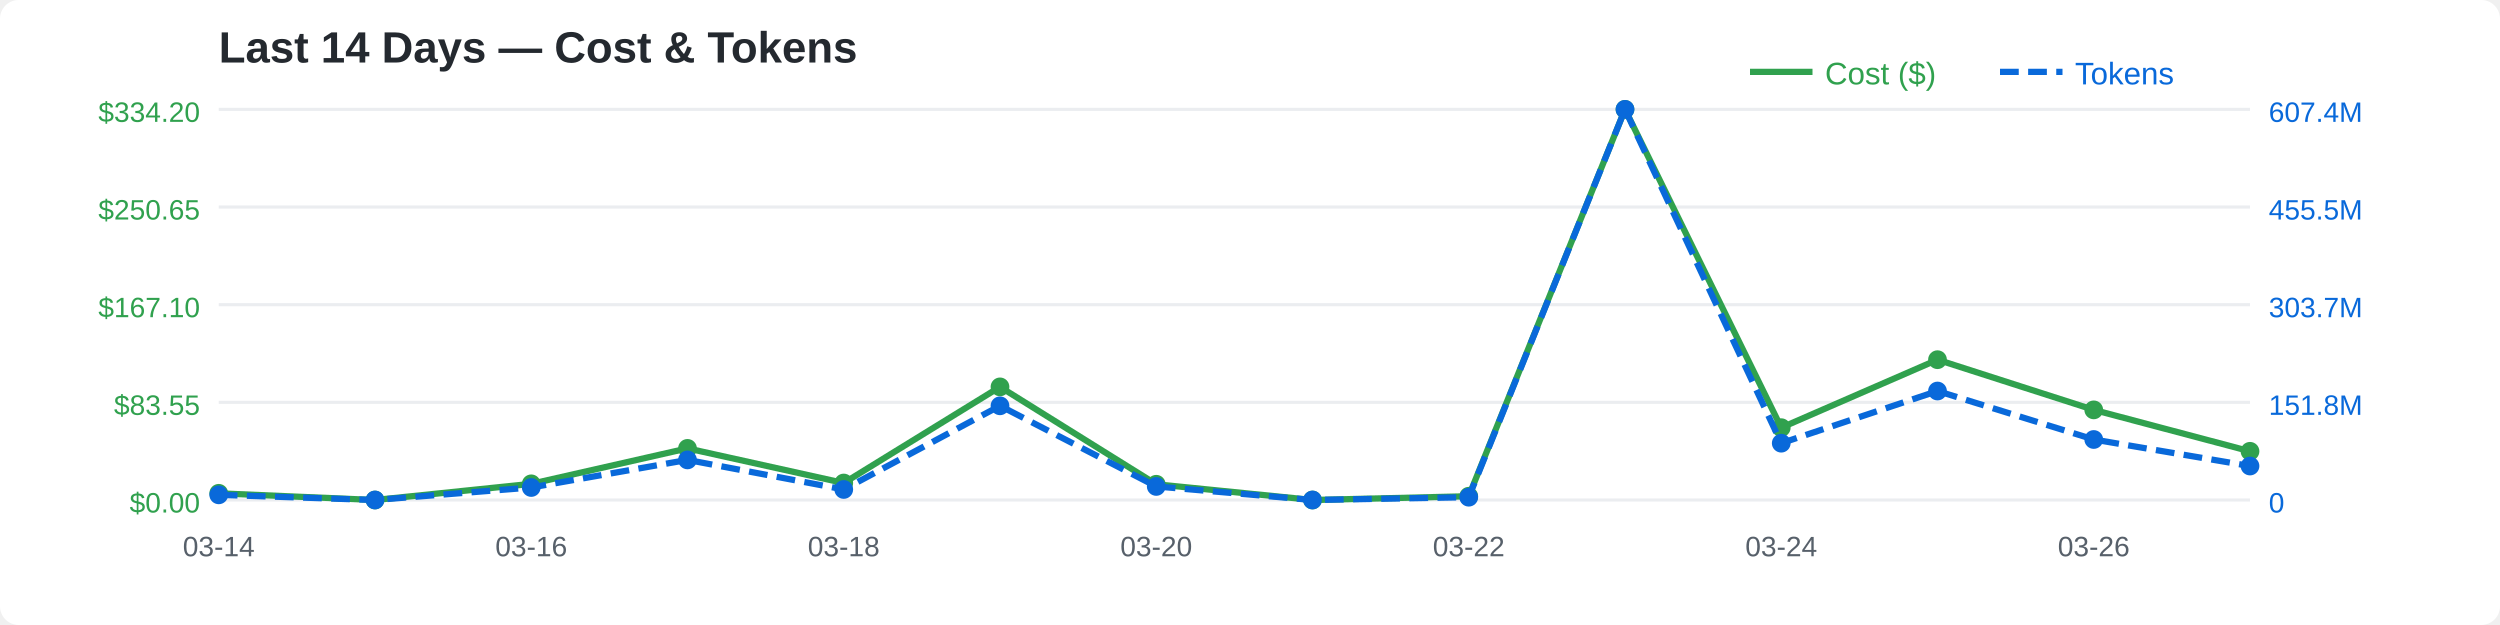
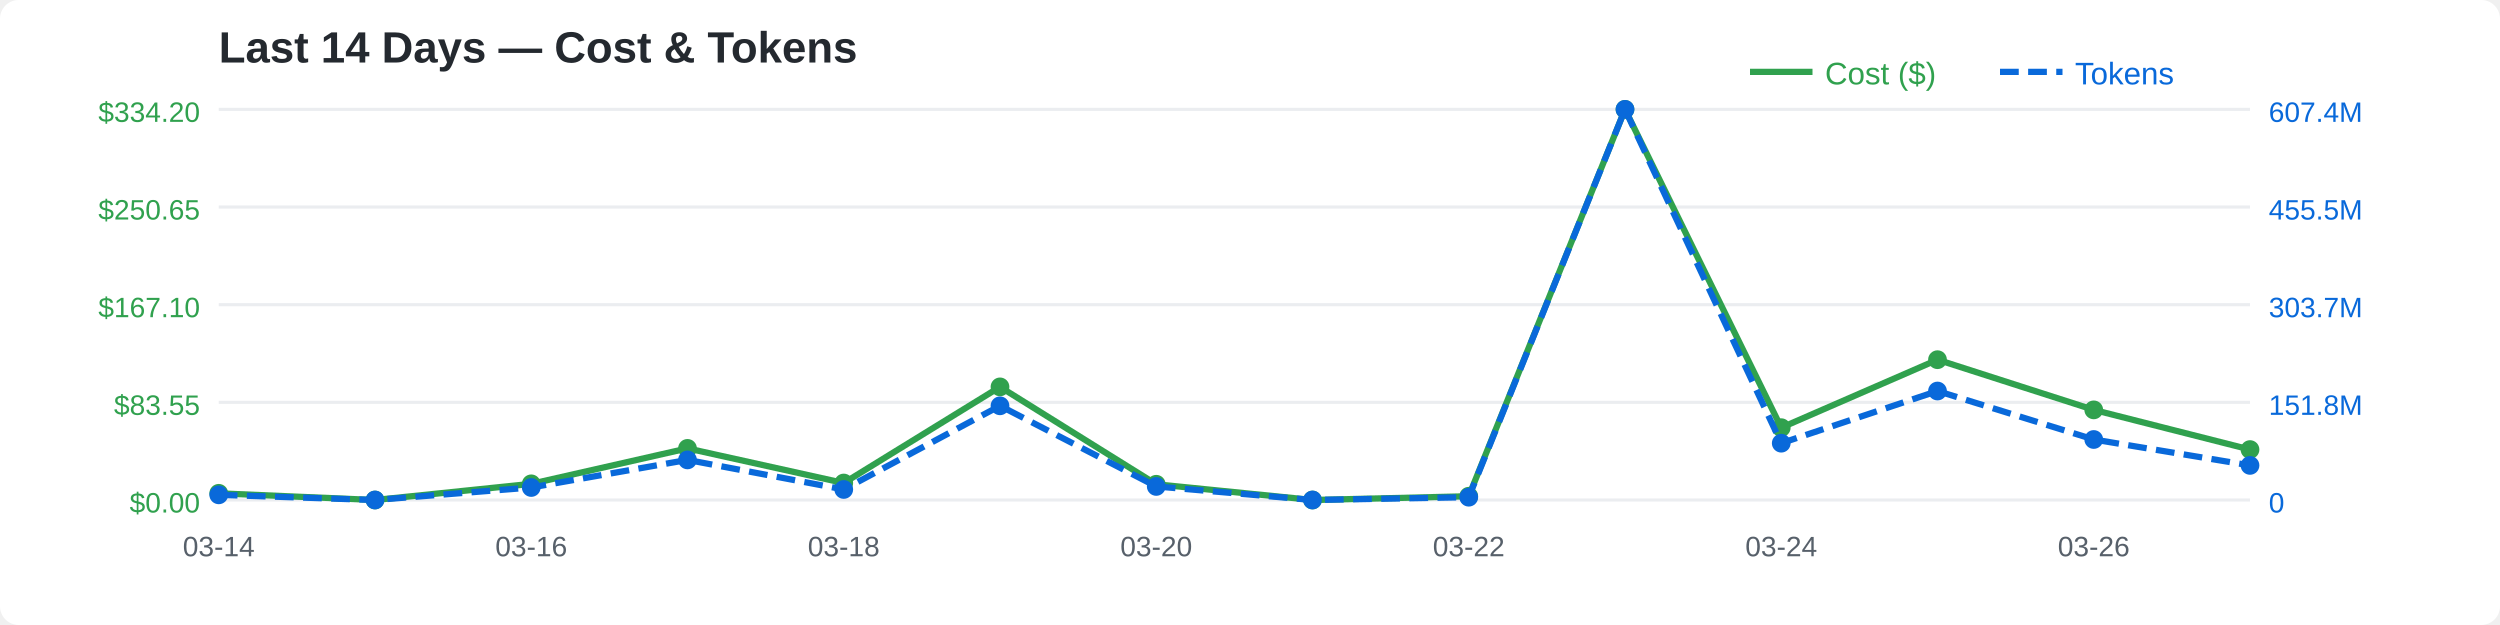
<svg xmlns="http://www.w3.org/2000/svg" width="800" height="200" viewBox="0 0 800 200">
  <rect width="800" height="200" fill="#ffffff" rx="6" />
  <text x="70" y="20" font-family="Arial, sans-serif" font-size="14" fill="#24292f" font-weight="bold">Last 14 Days — Cost &amp; Tokens</text>
  <line x1="70" y1="35.0" x2="720" y2="35.0" stroke="#ebedf0" stroke-width="1" />
  <line x1="70" y1="66.25" x2="720" y2="66.25" stroke="#ebedf0" stroke-width="1" />
  <line x1="70" y1="97.5" x2="720" y2="97.5" stroke="#ebedf0" stroke-width="1" />
  <line x1="70" y1="128.75" x2="720" y2="128.75" stroke="#ebedf0" stroke-width="1" />
  <line x1="70" y1="160.0" x2="720" y2="160.0" stroke="#ebedf0" stroke-width="1" />
  <text x="70.0" y="178" font-family="Arial, sans-serif" font-size="9" fill="#57606a" text-anchor="middle">03-14</text>
  <text x="170.0" y="178" font-family="Arial, sans-serif" font-size="9" fill="#57606a" text-anchor="middle">03-16</text>
  <text x="270.0" y="178" font-family="Arial, sans-serif" font-size="9" fill="#57606a" text-anchor="middle">03-18</text>
  <text x="370.0" y="178" font-family="Arial, sans-serif" font-size="9" fill="#57606a" text-anchor="middle">03-20</text>
  <text x="470.0" y="178" font-family="Arial, sans-serif" font-size="9" fill="#57606a" text-anchor="middle">03-22</text>
  <text x="570.0" y="178" font-family="Arial, sans-serif" font-size="9" fill="#57606a" text-anchor="middle">03-24</text>
  <text x="670.0" y="178" font-family="Arial, sans-serif" font-size="9" fill="#57606a" text-anchor="middle">03-26</text>
  <text x="64" y="39.0" font-family="Arial, sans-serif" font-size="9" fill="#30a14e" text-anchor="end">$334.20</text>
  <text x="64" y="70.25" font-family="Arial, sans-serif" font-size="9" fill="#30a14e" text-anchor="end">$250.65</text>
  <text x="64" y="101.5" font-family="Arial, sans-serif" font-size="9" fill="#30a14e" text-anchor="end">$167.10</text>
  <text x="64" y="132.75" font-family="Arial, sans-serif" font-size="9" fill="#30a14e" text-anchor="end">$83.55</text>
  <text x="64" y="164.0" font-family="Arial, sans-serif" font-size="9" fill="#30a14e" text-anchor="end">$0.00</text>
  <text x="726" y="39.0" font-family="Arial, sans-serif" font-size="9" fill="#0969da">607.4M</text>
  <text x="726" y="70.25" font-family="Arial, sans-serif" font-size="9" fill="#0969da">455.5M</text>
  <text x="726" y="101.5" font-family="Arial, sans-serif" font-size="9" fill="#0969da">303.7M</text>
  <text x="726" y="132.75" font-family="Arial, sans-serif" font-size="9" fill="#0969da">151.8M</text>
  <text x="726" y="164.0" font-family="Arial, sans-serif" font-size="9" fill="#0969da">0</text>
-   <polyline points="70.0,157.86 120.0,160.0 170.0,154.827 220.0,143.482 270.0,154.568 320.0,123.802 370.0,154.966 420.0,160.0 470.0,158.795 520.0,35.0 570.0,136.859 620.0,115.101 670.0,131.16 720.0,144.419" fill="none" stroke="#30a14e" stroke-width="2" />
+   <polyline points="70.0,157.86 120.0,160.0 170.0,154.827 220.0,143.482 270.0,154.568 320.0,123.802 370.0,154.966 420.0,160.0 470.0,158.795 520.0,35.0 570.0,136.859 620.0,115.101 670.0,131.16 720.0,143.862" fill="none" stroke="#30a14e" stroke-width="2" />
  <circle cx="70.0" cy="157.86" r="3" fill="#30a14e">
    </circle>
  <circle cx="120.0" cy="160.0" r="3" fill="#30a14e">
    </circle>
  <circle cx="170.0" cy="154.827" r="3" fill="#30a14e">
    </circle>
  <circle cx="220.0" cy="143.482" r="3" fill="#30a14e">
    </circle>
  <circle cx="270.0" cy="154.568" r="3" fill="#30a14e">
    </circle>
  <circle cx="320.0" cy="123.802" r="3" fill="#30a14e">
    </circle>
  <circle cx="370.0" cy="154.966" r="3" fill="#30a14e">
    </circle>
  <circle cx="420.0" cy="160.0" r="3" fill="#30a14e">
    </circle>
  <circle cx="470.0" cy="158.795" r="3" fill="#30a14e">
    </circle>
  <circle cx="520.0" cy="35.0" r="3" fill="#30a14e">
    </circle>
  <circle cx="570.0" cy="136.859" r="3" fill="#30a14e">
    </circle>
  <circle cx="620.0" cy="115.101" r="3" fill="#30a14e">
    </circle>
  <circle cx="670.0" cy="131.16" r="3" fill="#30a14e">
    </circle>
-   <circle cx="720.0" cy="144.419" r="3" fill="#30a14e">
+   <circle cx="720.0" cy="143.862" r="3" fill="#30a14e">
    </circle>
-   <polyline points="70.0,158.348 120.0,160.0 170.0,155.999 220.0,147.169 270.0,156.63 320.0,129.859 370.0,155.662 420.0,160.0 470.0,159.105 520.0,35.0 570.0,141.82 620.0,125.128 670.0,140.638 720.0,149.127" fill="none" stroke="#0969da" stroke-width="2" stroke-dasharray="6,3" />
+   <polyline points="70.0,158.348 120.0,160.0 170.0,155.999 220.0,147.169 270.0,156.63 320.0,129.859 370.0,155.662 420.0,160.0 470.0,159.105 520.0,35.0 570.0,141.82 620.0,125.128 670.0,140.638 720.0,148.927" fill="none" stroke="#0969da" stroke-width="2" stroke-dasharray="6,3" />
  <circle cx="70.0" cy="158.348" r="3" fill="#0969da">
    </circle>
  <circle cx="120.0" cy="160.0" r="3" fill="#0969da">
    </circle>
  <circle cx="170.0" cy="155.999" r="3" fill="#0969da">
    </circle>
  <circle cx="220.0" cy="147.169" r="3" fill="#0969da">
    </circle>
  <circle cx="270.0" cy="156.63" r="3" fill="#0969da">
    </circle>
  <circle cx="320.0" cy="129.859" r="3" fill="#0969da">
    </circle>
  <circle cx="370.0" cy="155.662" r="3" fill="#0969da">
    </circle>
  <circle cx="420.0" cy="160.0" r="3" fill="#0969da">
    </circle>
  <circle cx="470.0" cy="159.105" r="3" fill="#0969da">
    </circle>
  <circle cx="520.0" cy="35.0" r="3" fill="#0969da">
    </circle>
  <circle cx="570.0" cy="141.82" r="3" fill="#0969da">
    </circle>
  <circle cx="620.0" cy="125.128" r="3" fill="#0969da">
    </circle>
  <circle cx="670.0" cy="140.638" r="3" fill="#0969da">
    </circle>
-   <circle cx="720.0" cy="149.127" r="3" fill="#0969da">
+   <circle cx="720.0" cy="148.927" r="3" fill="#0969da">
    </circle>
  <line x1="560" y1="23" x2="580" y2="23" stroke="#30a14e" stroke-width="2" />
  <text x="584" y="27" font-family="Arial, sans-serif" font-size="10" fill="#30a14e">Cost ($)</text>
  <line x1="640" y1="23" x2="660" y2="23" stroke="#0969da" stroke-width="2" stroke-dasharray="6,3" />
  <text x="664" y="27" font-family="Arial, sans-serif" font-size="10" fill="#0969da">Tokens</text>
</svg>
